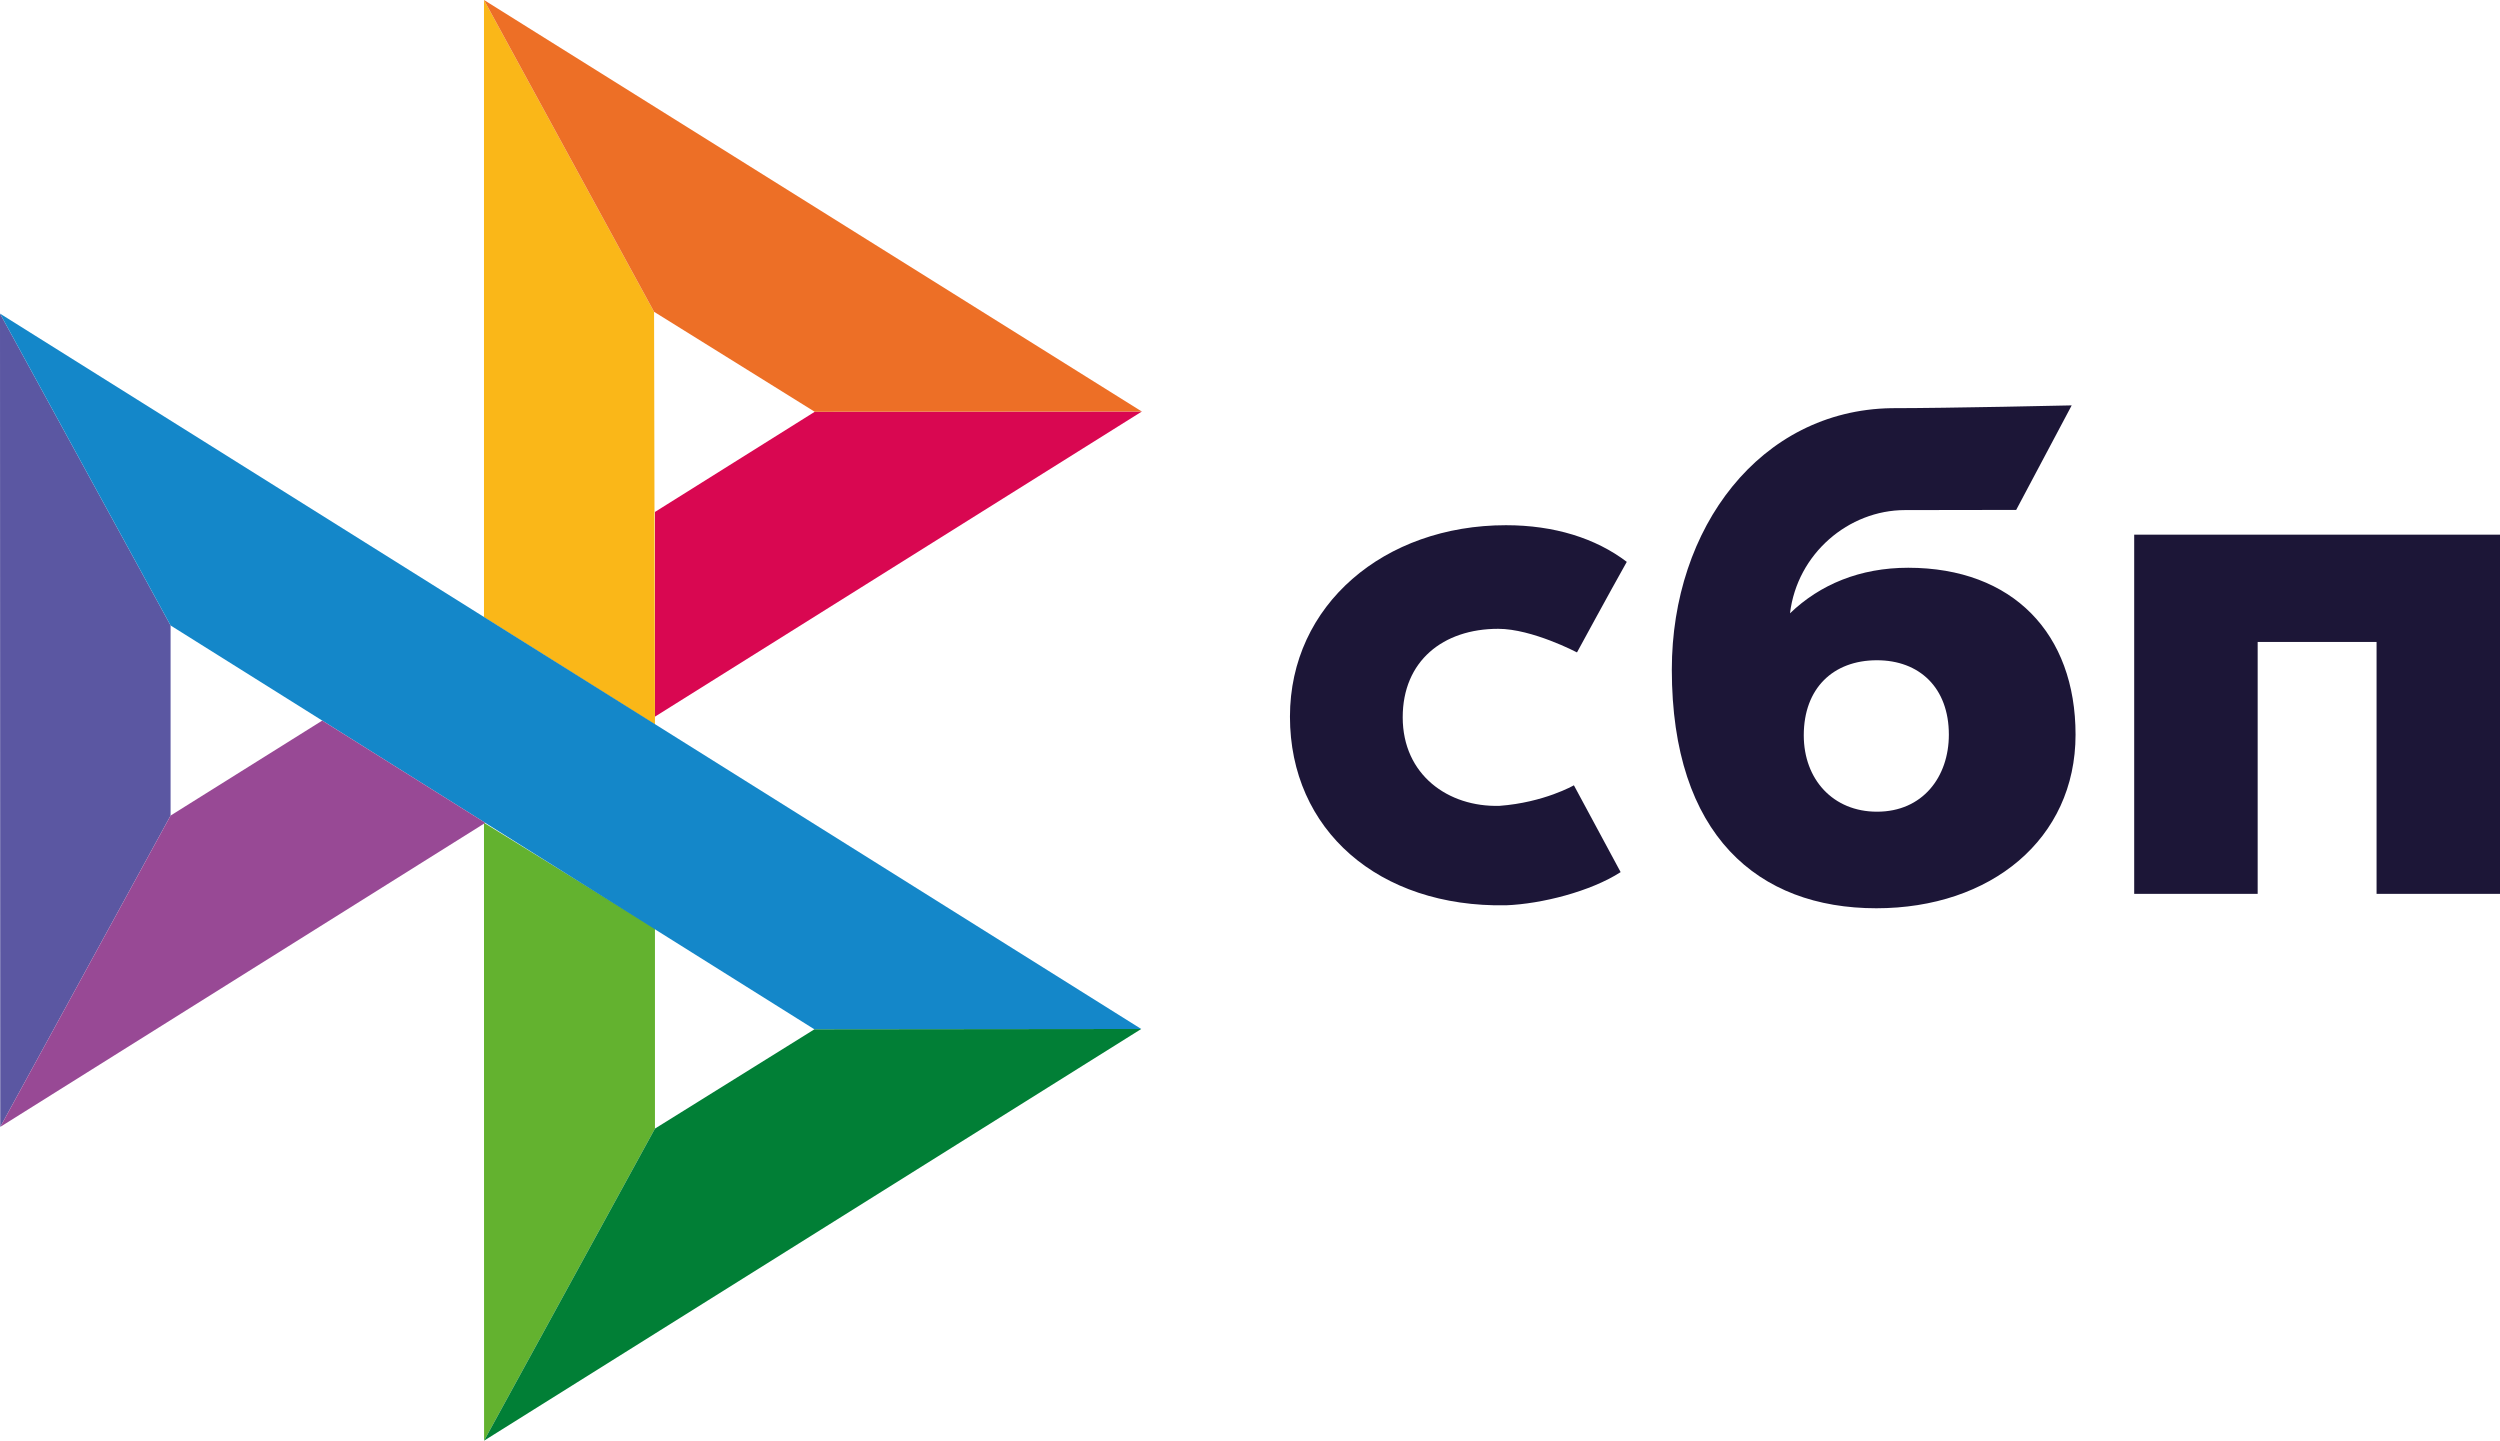
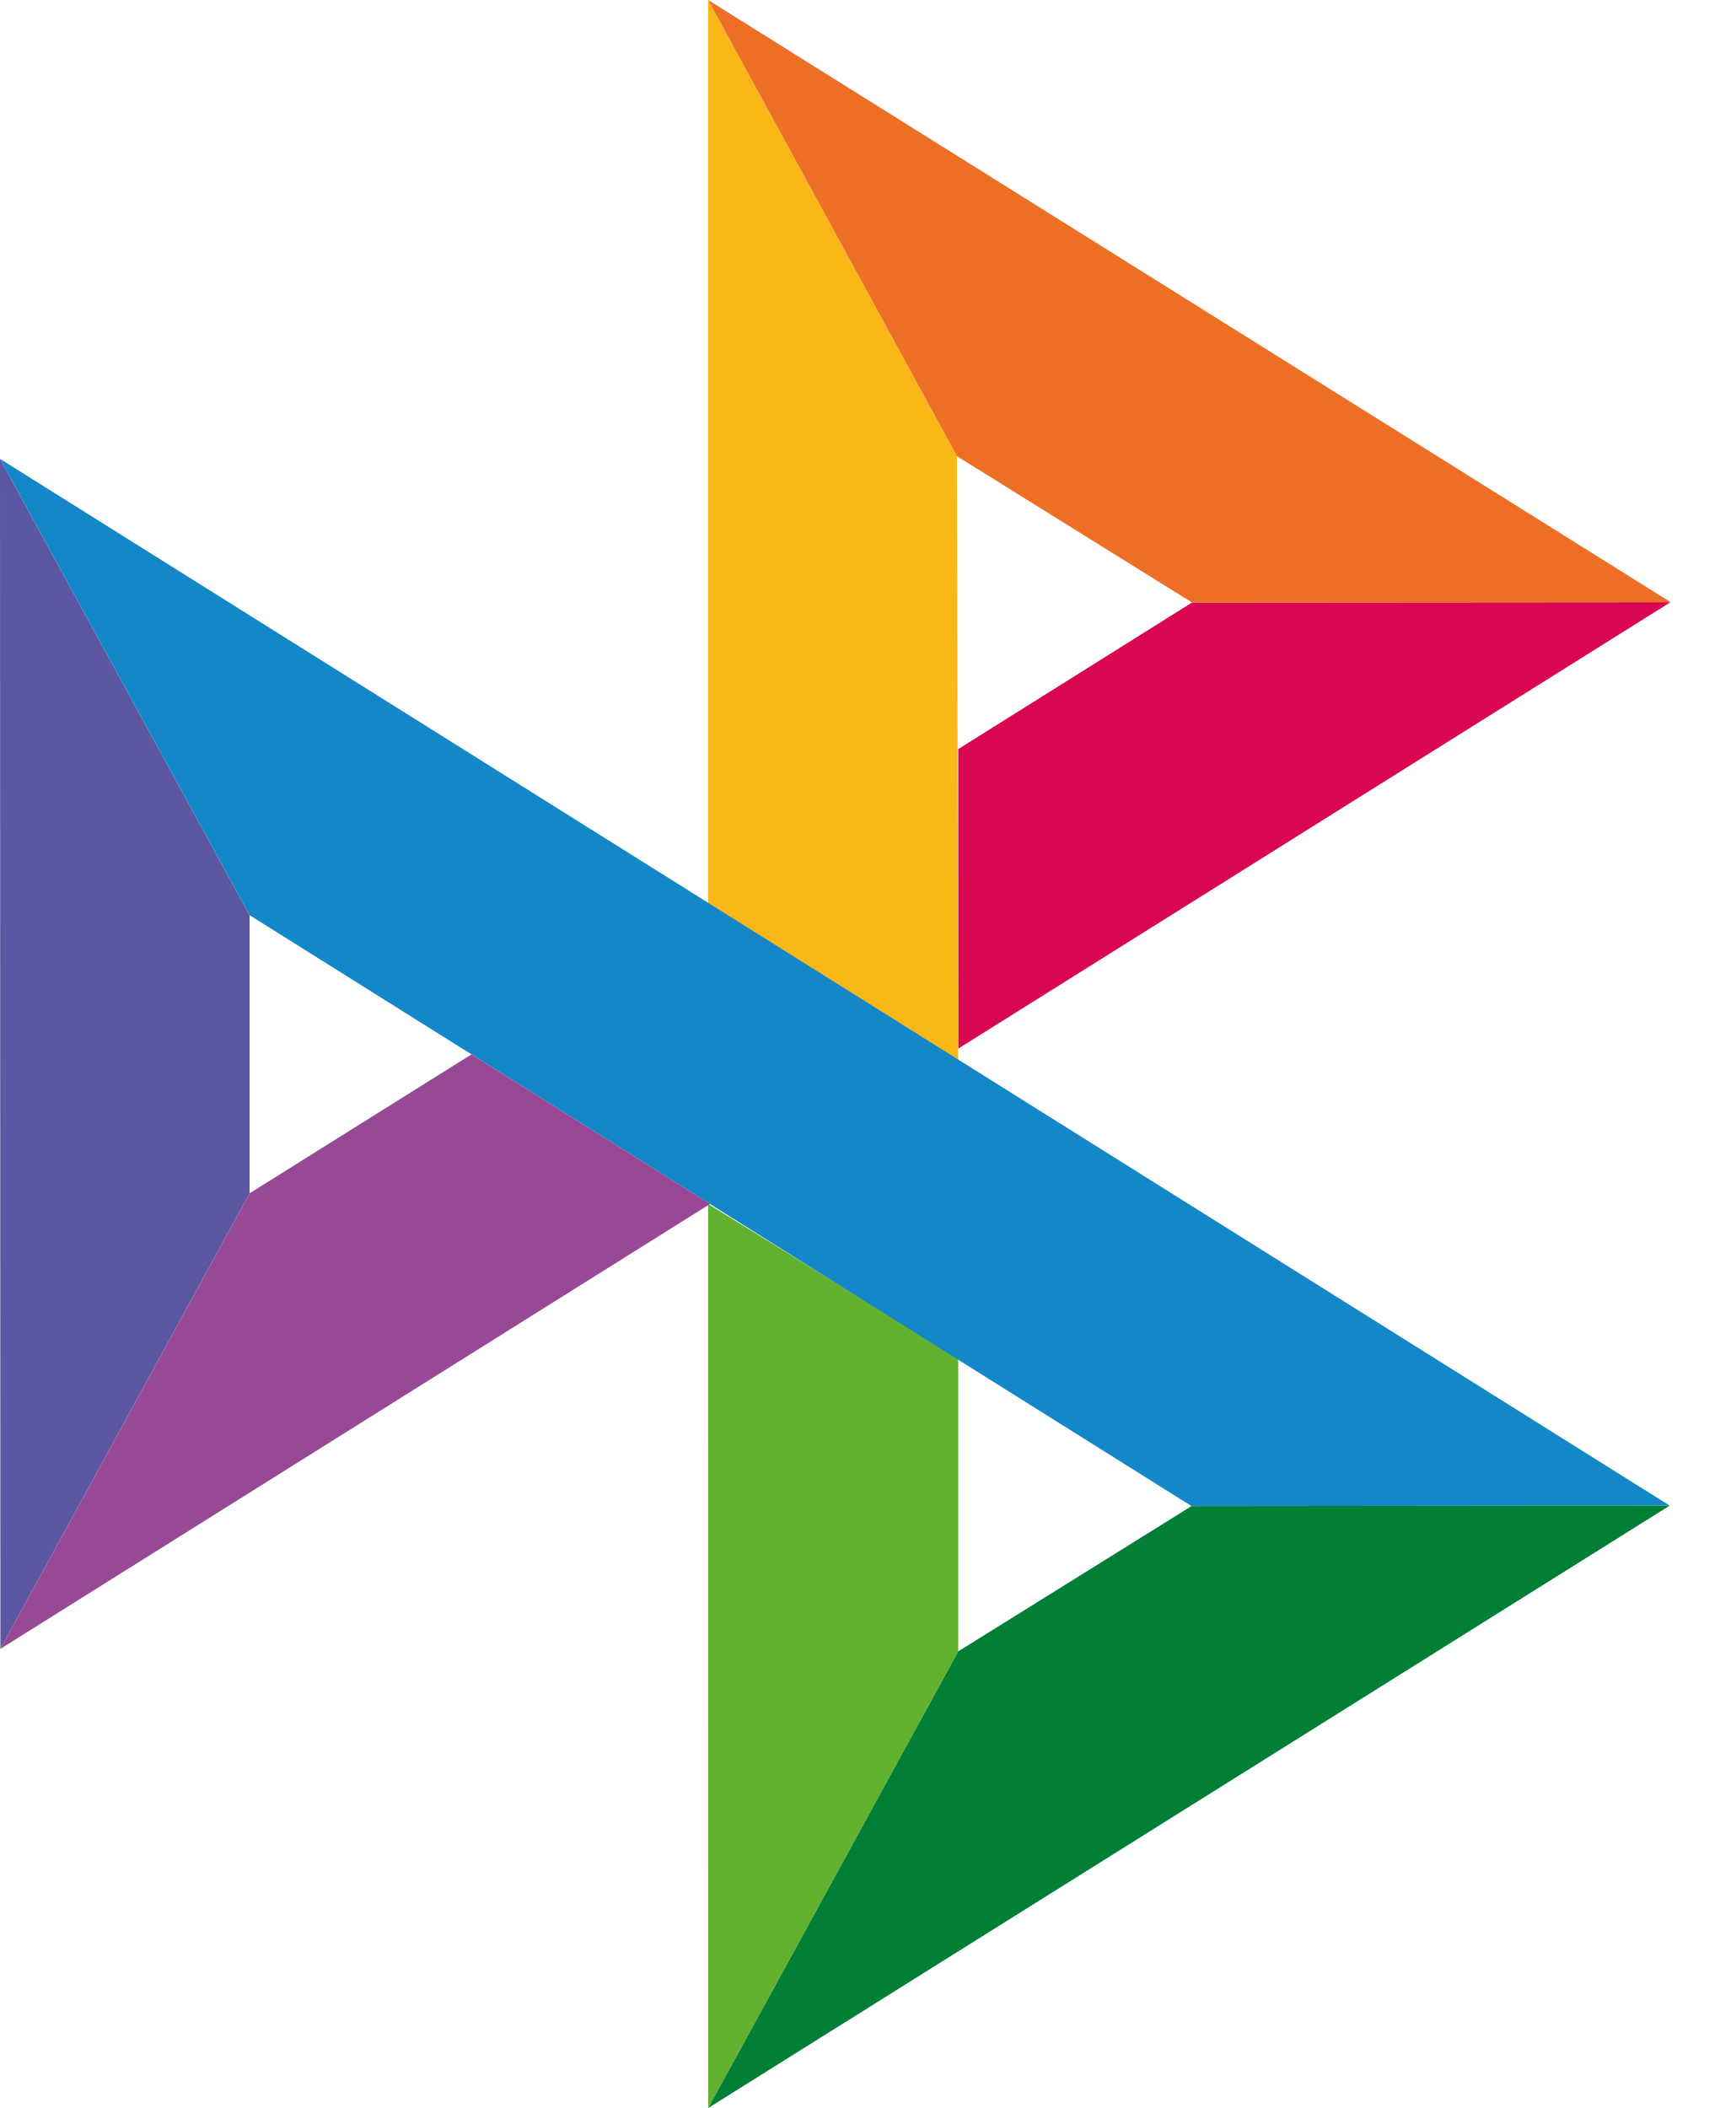
- <svg xmlns="http://www.w3.org/2000/svg" width="59" height="34" viewBox="0 0 59 34" fill="none">
-   <path d="M59 12.618V21.095H56.087V15.15H53.281V21.095H50.367V12.618H59Z" fill="#1C1637" />
-   <path d="M48.983 17.338C48.983 19.806 46.979 21.435 44.281 21.435C41.49 21.435 39.455 19.711 39.455 15.803C39.455 12.45 41.542 9.686 44.631 9.633C45.984 9.633 48.892 9.567 48.892 9.567L47.582 12.034C47.582 12.034 45.265 12.038 44.959 12.038C43.626 12.038 42.414 13.067 42.244 14.474C42.953 13.794 43.894 13.399 45.035 13.399C47.503 13.401 48.983 14.951 48.983 17.338ZM45.993 17.338C45.993 16.23 45.298 15.582 44.295 15.582C43.261 15.582 42.569 16.245 42.569 17.353C42.569 18.397 43.264 19.156 44.295 19.156C45.375 19.158 45.993 18.335 45.993 17.338Z" fill="#1C1637" />
-   <path d="M37.144 18.533C37.144 18.533 36.44 18.939 35.389 19.018C34.179 19.052 33.104 18.288 33.104 16.928C33.104 15.601 34.055 14.84 35.358 14.84C36.158 14.84 37.217 15.397 37.217 15.397C37.217 15.397 37.992 13.97 38.392 13.26C37.658 12.701 36.678 12.395 35.541 12.395C32.668 12.395 30.443 14.274 30.443 16.913C30.443 19.585 32.534 21.42 35.541 21.365C36.382 21.333 37.54 21.038 38.247 20.582L37.144 18.533Z" fill="#1C1637" />
+ <svg xmlns="http://www.w3.org/2000/svg" width="28" height="34" viewBox="0 0 28 34" fill="none">
  <path d="M0 7.401L4.026 14.761V19.247L0.006 26.595L0 7.401Z" fill="#5B57A2" />
  <path d="M15.457 12.082L19.228 9.718L26.947 9.712L15.457 16.913V12.082Z" fill="#D90751" />
  <path d="M15.436 7.358L15.457 17.1L11.422 14.566V0L15.436 7.358Z" fill="#FAB718" />
  <path d="M26.947 9.712L19.228 9.718L15.436 7.358L11.422 0L26.947 9.712Z" fill="#ED6F26" />
  <path d="M15.457 26.635V21.907L11.422 19.419L11.424 34L15.457 26.635Z" fill="#63B22F" />
  <path d="M19.22 24.292L4.026 14.761L0 7.401L26.933 24.284L19.22 24.292Z" fill="#1487C9" />
  <path d="M11.424 34L15.457 26.635L19.22 24.292L26.933 24.284L11.424 34Z" fill="#017F36" />
  <path d="M0.006 26.595L11.453 19.419L7.605 17.006L4.026 19.247L0.006 26.595Z" fill="#984995" />
</svg>
